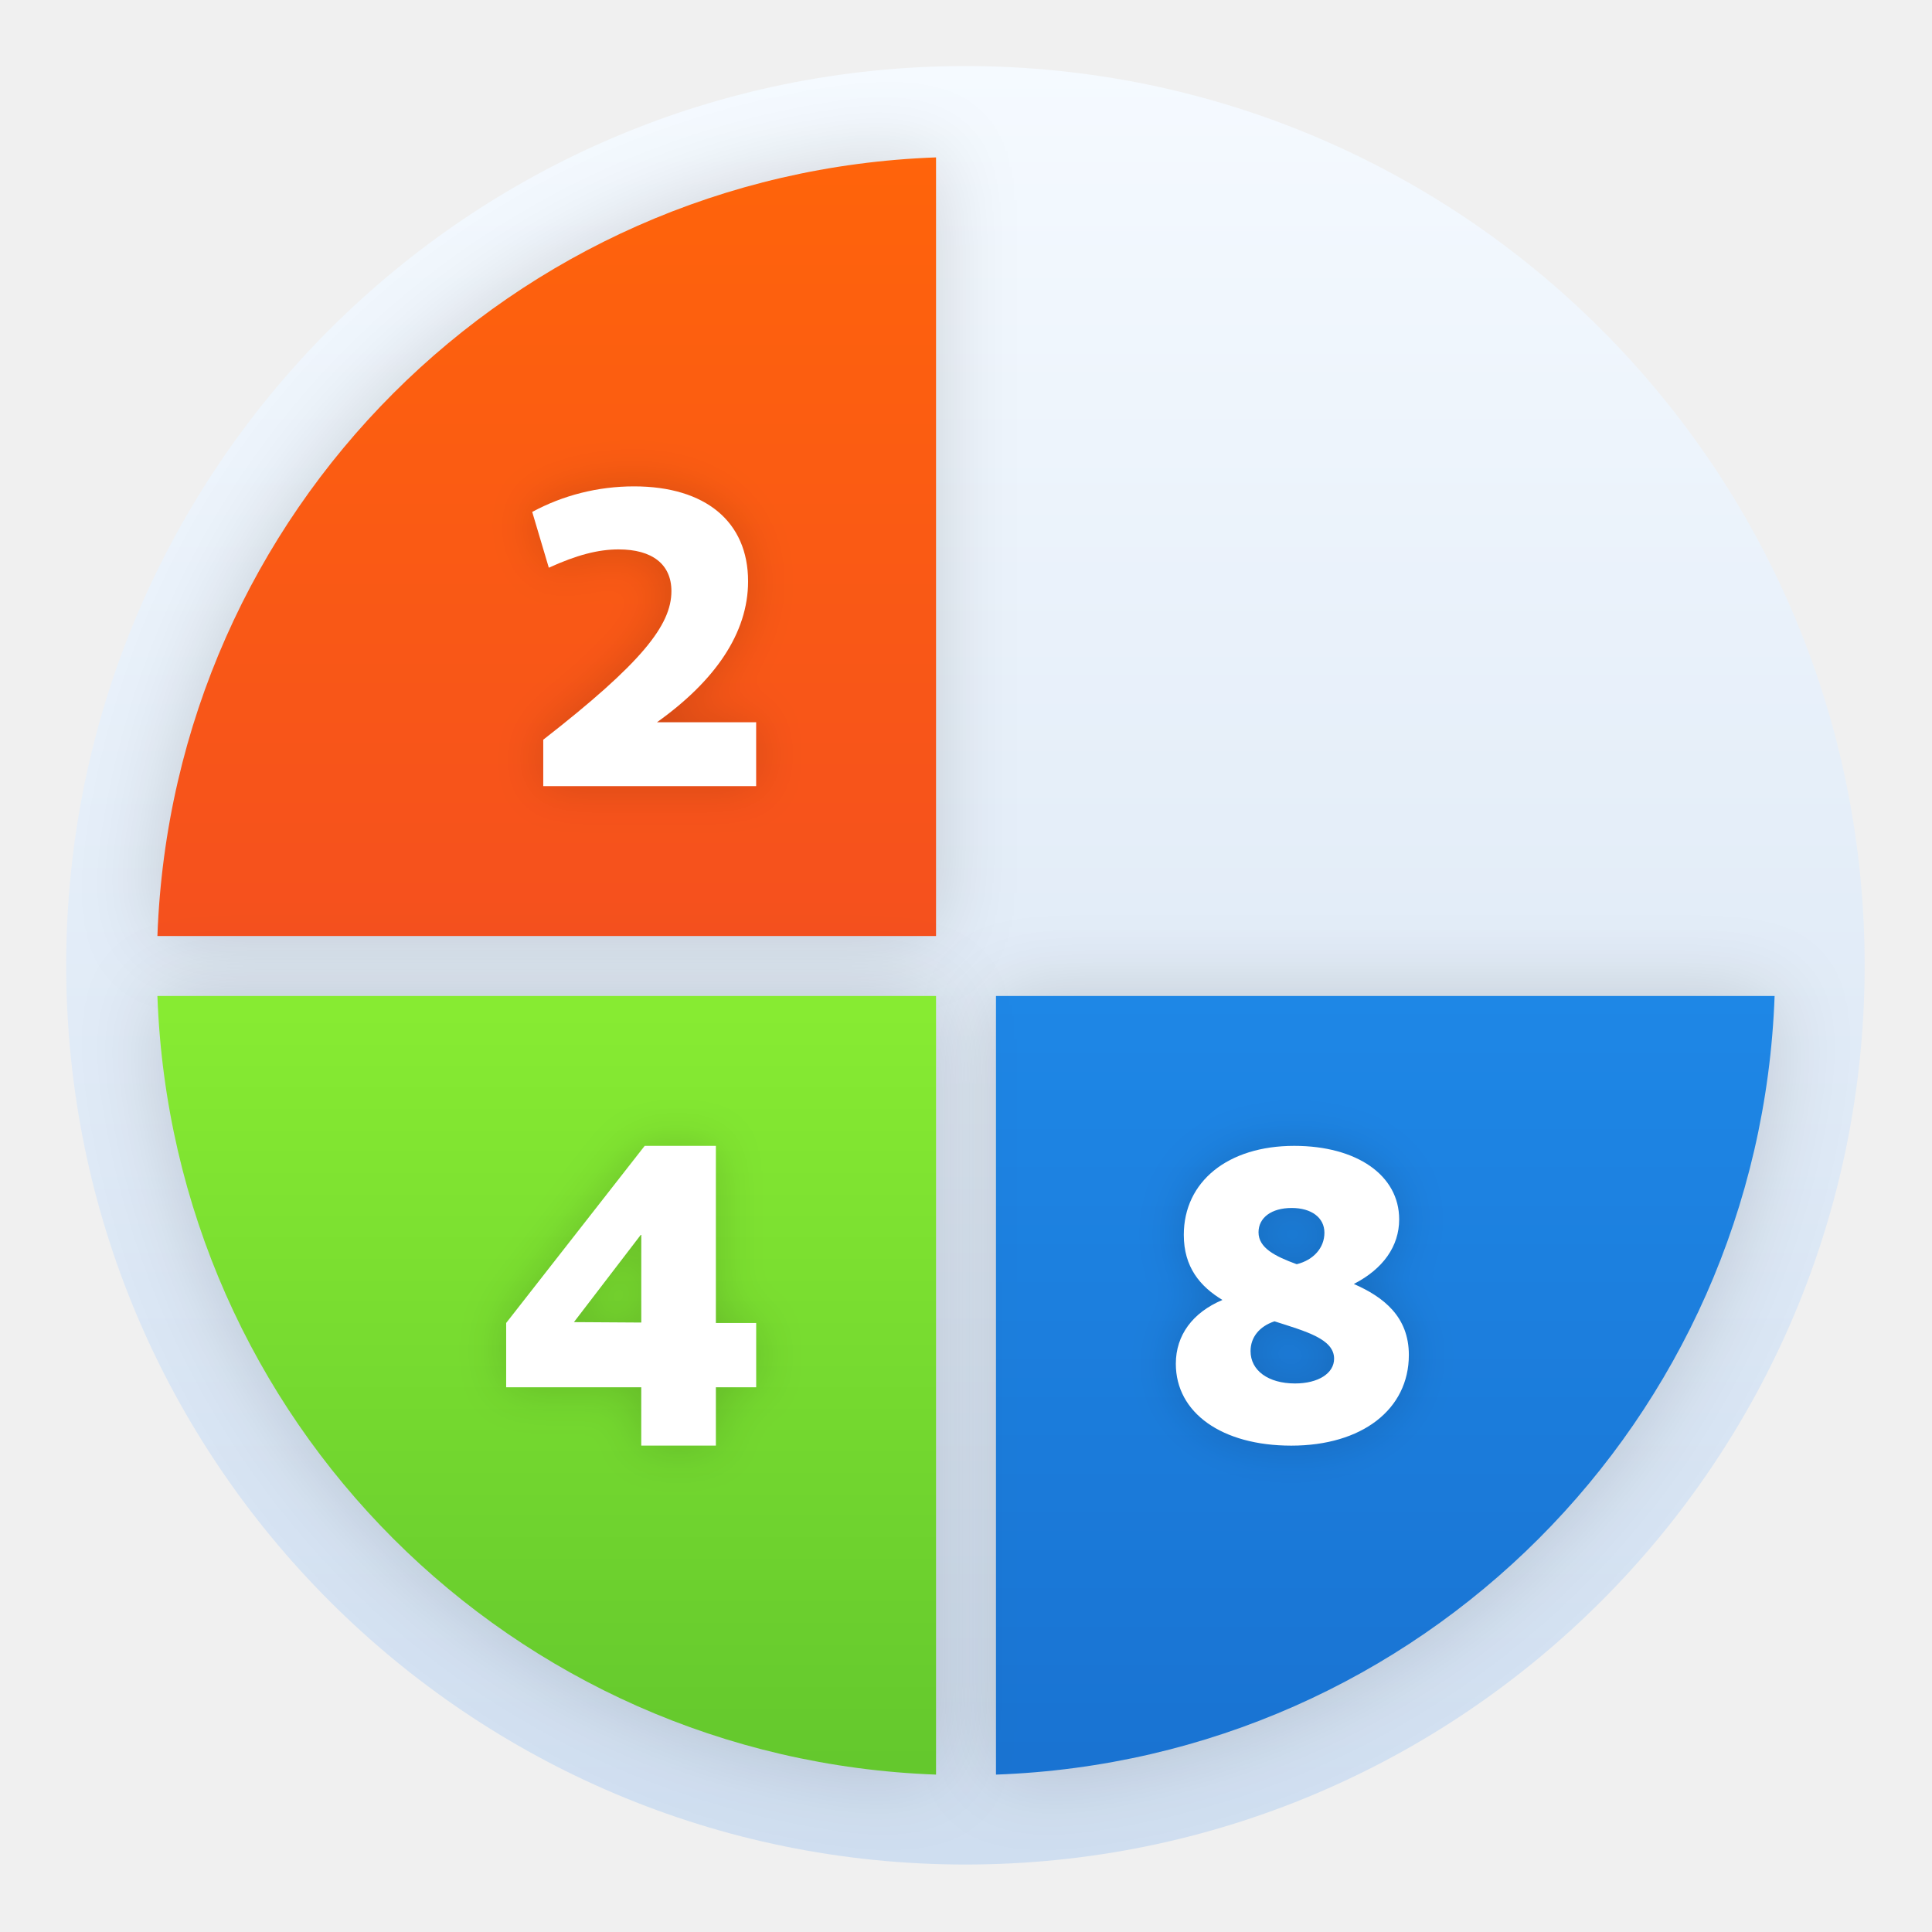
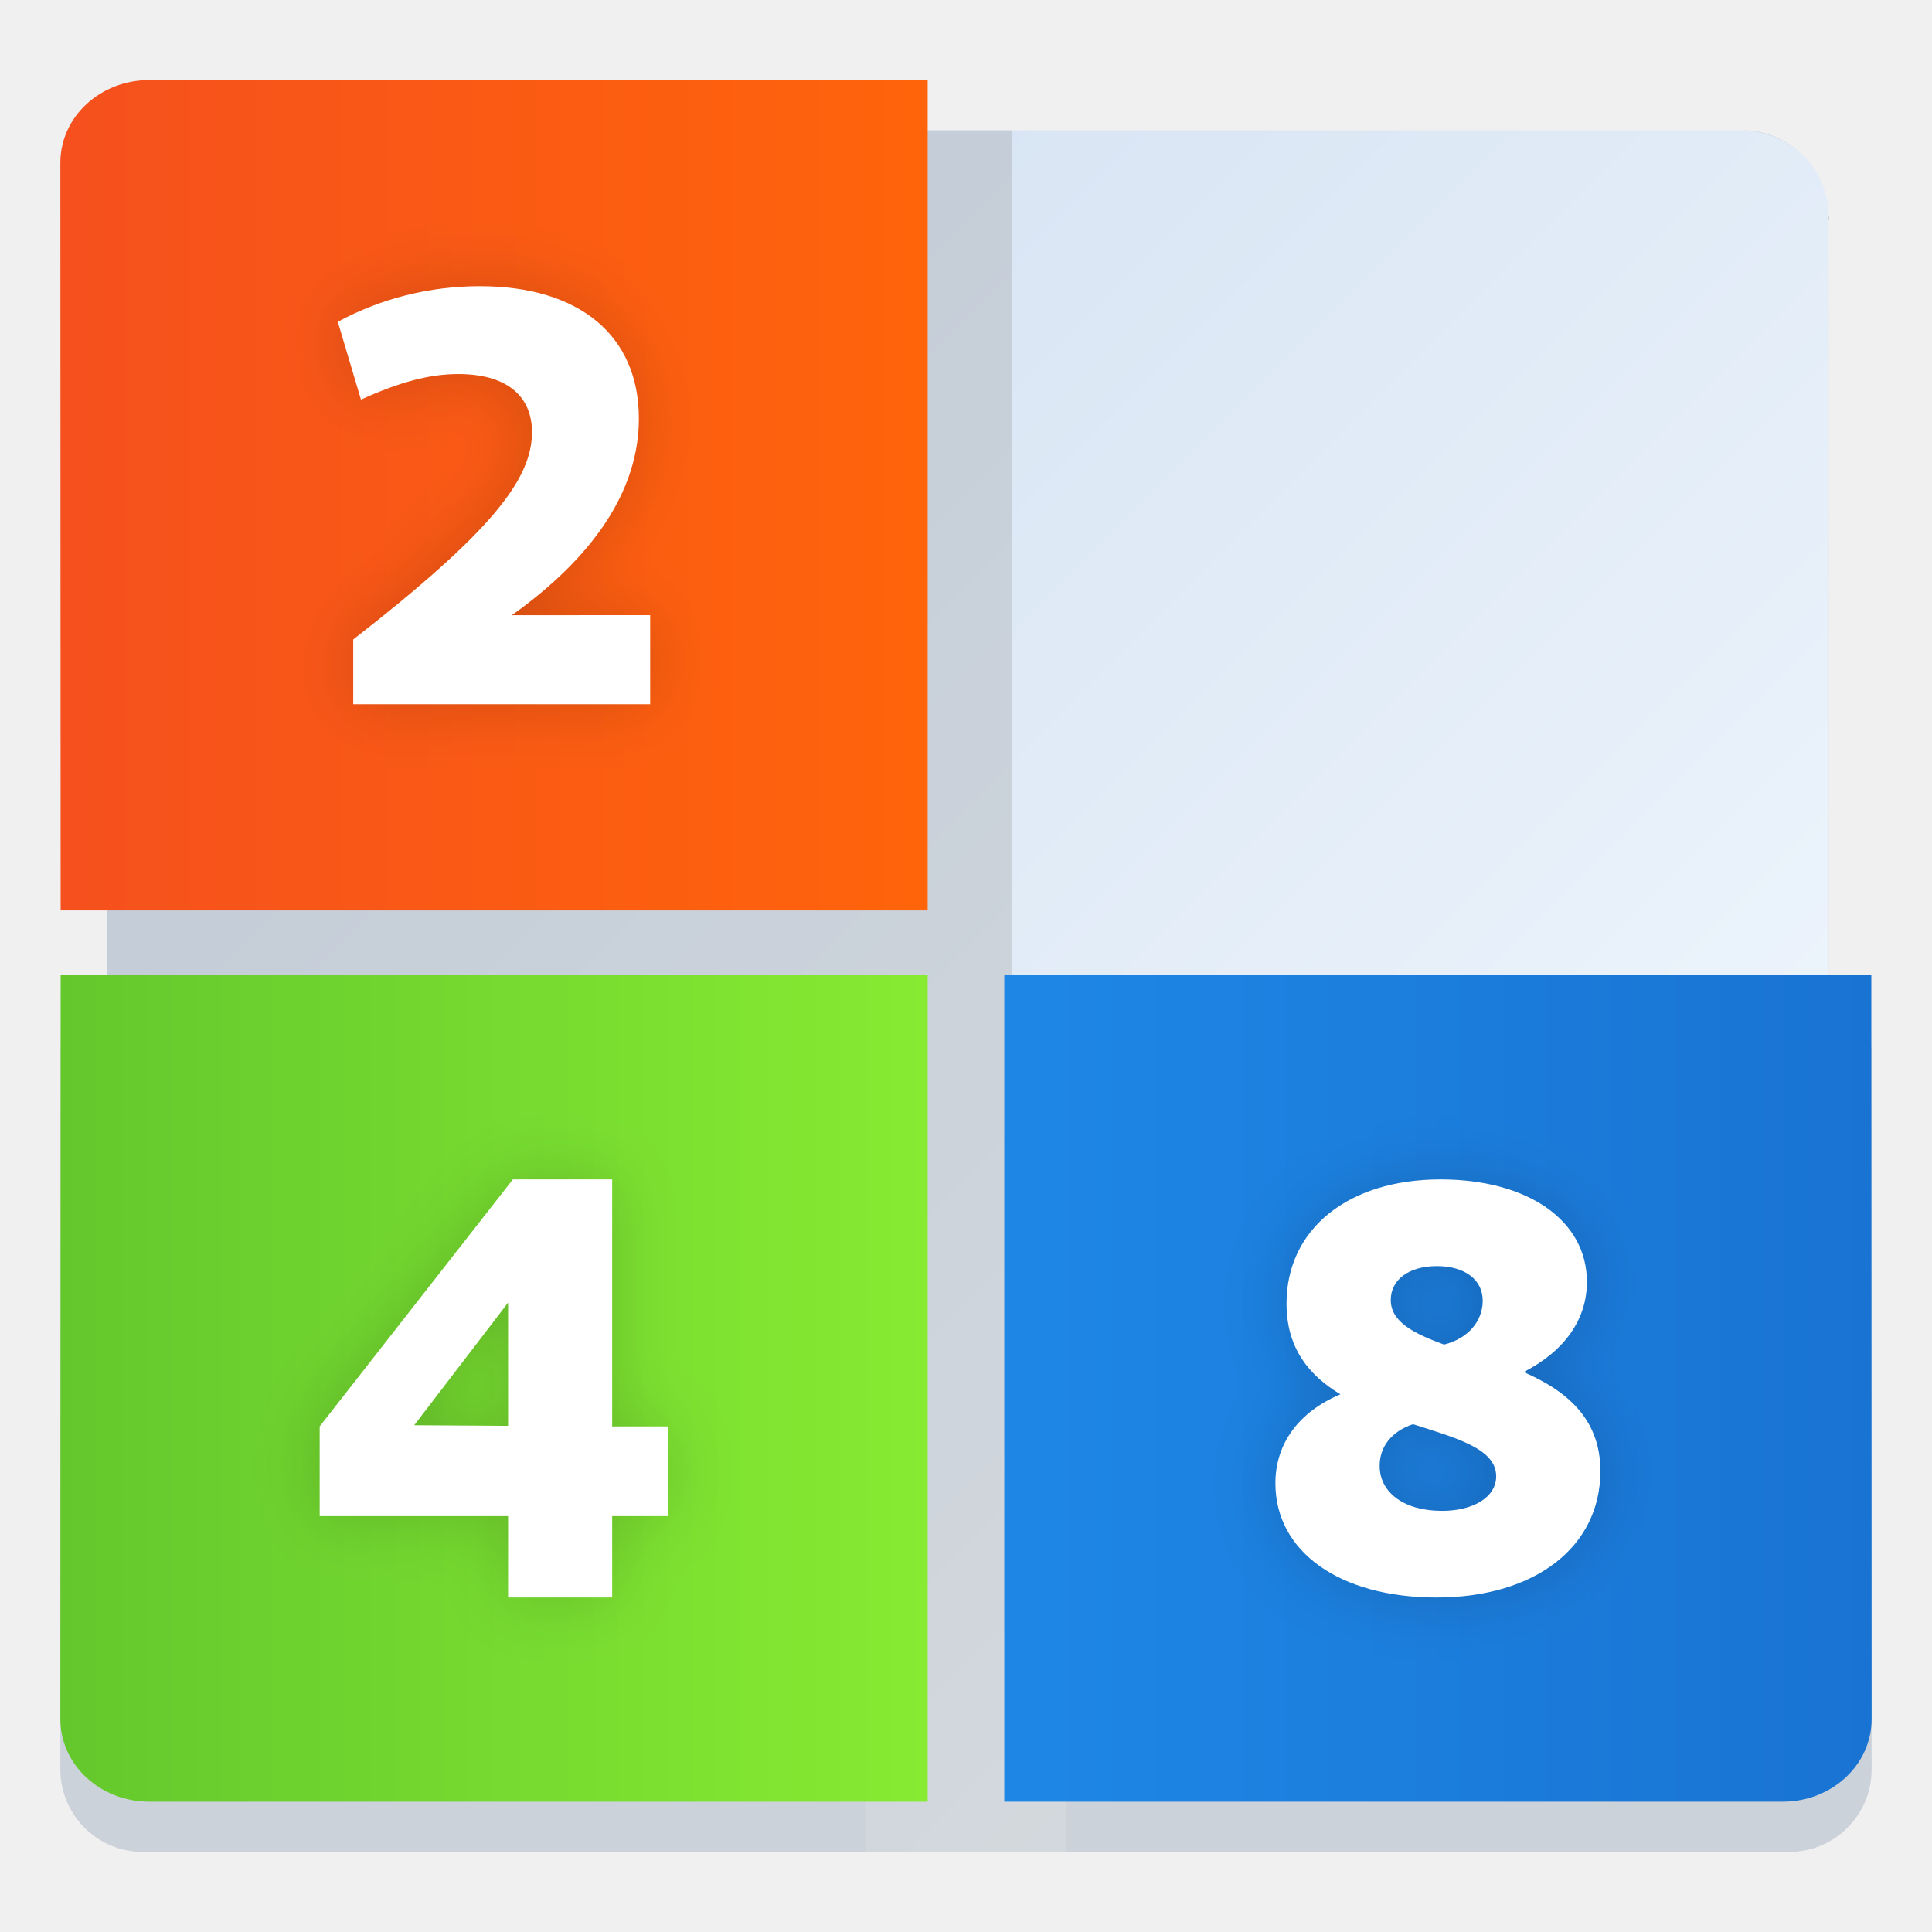
<svg xmlns="http://www.w3.org/2000/svg" width="64" height="64" version="1.1">
  <defs>
-     <linearGradient id="b" x1="410.79" x2="410.79" y1="546.47" y2="501.28" gradientTransform="matrix(1.2084,0,0,1.2084,-461.94,-601.1)" gradientUnits="userSpaceOnUse">
-       <stop stop-color="#cfdef0" offset="0" />
-       <stop stop-color="#f5faff" offset="1" />
-     </linearGradient>
-     <linearGradient id="linearGradient905" x1="25.093" x2="25.093" y1="31.228" y2="4.614" gradientUnits="userSpaceOnUse">
-       <stop stop-color="#f5501e" offset="0" />
-       <stop stop-color="#ff640a" offset="1" />
-     </linearGradient>
-     <linearGradient id="linearGradient913" x1="26.502" x2="26.502" y1="58.559" y2="33.547" gradientUnits="userSpaceOnUse">
-       <stop stop-color="#64c82d" offset="0" />
-       <stop stop-color="#87eb32" offset="1" />
-     </linearGradient>
-     <linearGradient id="linearGradient921" x1="42.579" x2="42.579" y1="58.516" y2="32.964" gradientUnits="userSpaceOnUse">
-       <stop stop-color="#1973d2" offset="0" />
-       <stop stop-color="#1e87e6" offset="1" />
-     </linearGradient>
-     <filter id="filter1025" x="-.125" y="-.125" width="1.249" height="1.249" color-interpolation-filters="sRGB">
-       <feGaussianBlur stdDeviation="1.349" />
-     </filter>
-     <filter id="filter1029" x="-.125" y="-.125" width="1.249" height="1.249" color-interpolation-filters="sRGB">
-       <feGaussianBlur stdDeviation="1.349" />
-     </filter>
-     <filter id="filter1033" x="-.125" y="-.125" width="1.249" height="1.249" color-interpolation-filters="sRGB">
-       <feGaussianBlur stdDeviation="1.349" />
-     </filter>
    <filter id="filter1139" x="-.249" y="-.186" width="1.499" height="1.373" color-interpolation-filters="sRGB">
      <feGaussianBlur stdDeviation="0.776" />
    </filter>
    <filter id="filter1143" x="-.24" y="-.186" width="1.479" height="1.373" color-interpolation-filters="sRGB">
      <feGaussianBlur stdDeviation="0.776" />
    </filter>
    <filter id="filter1147" x="-.223" y="-.186" width="1.447" height="1.373" color-interpolation-filters="sRGB">
      <feGaussianBlur stdDeviation="0.776" />
    </filter>
+     <linearGradient id="linearGradient953" x1="-48.646" x2="-32.772" y1="-6.301" y2="9.574" gradientTransform="translate(1.0224 -.57831)" gradientUnits="userSpaceOnUse">
+       <stop stop-color="#cfdef0" offset="0" />
+       <stop stop-color="#f5faff" offset="1" />
+     </linearGradient>
+     <linearGradient id="linearGradient974" x1="-67.422" x2="-39.366" y1="18.739" y2="18.739" gradientTransform="matrix(1.0774 0 0 1 3.5957 -1.75)" gradientUnits="userSpaceOnUse">
+       <stop stop-color="#f5501e" offset="0" />
+       <stop stop-color="#ff640a" offset="1" />
+     </linearGradient>
+     <linearGradient id="linearGradient986" x1="-67.422" x2="-39.366" y1="50.685" y2="50.685" gradientTransform="matrix(1.0774 0 0 1 3.5957 -1.75)" gradientUnits="userSpaceOnUse">
+       <stop stop-color="#64c82d" offset="0" />
+       <stop stop-color="#87eb32" offset="1" />
+     </linearGradient>
+     <linearGradient id="linearGradient1014" x1="-67.422" x2="-39.366" y1="50.685" y2="50.685" gradientTransform="matrix(-1.0774 0 0 1 -78.565 -1.75)" gradientUnits="userSpaceOnUse">
+       <stop stop-color="#1973d2" offset="0" />
+       <stop stop-color="#1e87e6" offset="1" />
+     </linearGradient>
  </defs>
-   <g transform="matrix(1.0909 0 0 1.0909 -2.9091 -2.9091)">
-     <rect x="4.677" y="4.673" width="54.612" height="54.612" ry="27.306" fill="url(#b)" stroke-width=".921" />
-     <g transform="matrix(.91025 0 0 .91025 2.8725 2.8723)" stroke-width=".531">
-       <path d="m31 5.025c-14.158 0.511-25.463 11.816-25.975 25.975h25.975z" enable-background="new" filter="url(#filter1025)" opacity=".15" />
-       <path d="m31 5.025c-14.158 0.511-25.463 11.816-25.975 25.975h25.975z" enable-background="new" fill="url(#linearGradient905)" />
-       <path d="m33 33v25.975c14.158-0.511 25.463-11.816 25.975-25.975z" enable-background="new" filter="url(#filter1029)" opacity=".15" />
-       <path d="m33 33v25.975c14.158-0.511 25.463-11.816 25.975-25.975z" enable-background="new" fill="url(#linearGradient921)" />
-       <path d="m5.025 33c0.511 14.158 11.816 25.463 25.975 25.975v-25.975z" enable-background="new" filter="url(#filter1033)" opacity=".15" />
-       <path d="m5.025 33c0.511 14.158 11.816 25.463 25.975 25.975v-25.975z" enable-background="new" fill="url(#linearGradient913)" />
+   <g fill="#5e4aa6">
+     <circle cx="-1469.1" cy="-1265.6" r="0" />
+     <circle cx="-1400.2" cy="-1257.6" r="0" />
+     <circle cx="-1377.2" cy="-1283.4" r="0" />
+     <circle cx="-1387.8" cy="-1256.7" r="0" />
+   </g>
+   <g transform="matrix(.95051 0 0 .95051 67.629 -.16233)">
+     <g transform="translate(-69.424 2.7122)">
+       <g transform="matrix(3.7796,0,0,3.7796,-151.13,-27.199)" fill="#5e4aa6" stroke-width=".265">
+         <circle cx="-330.35" cy="-328.38" r="0" />
+         <circle cx="-312.11" cy="-326.25" r="0" />
+         <circle cx="-306.02" cy="-333.07" r="0" />
+         <circle cx="-308.84" cy="-326.01" r="0" />
+       </g>
+       <g transform="matrix(3.7796,0,0,3.7796,182,27.999)">
+         <rect x="-47.624" y="-6.879" width="15.875" height="15.875" ry=".794" fill="url(#linearGradient953)" />
+       </g>
    </g>
-     <path transform="matrix(.91025 0 0 .91025 2.8725 2.8723)" d="m21.69 23.869c1.932-1.378 3.04-2.969 3.04-4.702 0-1.989-1.421-3.168-3.807-3.168-1.207 0-2.372 0.298-3.395 0.852l0.554 1.861c0.938-0.426 1.648-0.611 2.33-0.611 1.122 0 1.761 0.497 1.761 1.392 0 1.136-0.994 2.401-4.276 4.957v1.548h7.102v-2.131z" enable-background="new" filter="url(#filter1139)" opacity=".15" stroke-width=".38px" style="font-feature-settings:normal;font-variant-caps:normal;font-variant-ligatures:normal;font-variant-numeric:normal" />
-     <path d="m22.616 24.599c1.758-1.254 2.767-2.702 2.767-4.28 0-1.81-1.293-2.883-3.465-2.883-1.099 0-2.159 0.272-3.09 0.776l0.504 1.694c0.853-0.388 1.5-0.556 2.12-0.556 1.022 0 1.603 0.453 1.603 1.267 0 1.034-0.905 2.185-3.892 4.512v1.409h6.465v-1.94z" enable-background="new" fill="#fff" stroke-width=".346px" style="font-feature-settings:normal;font-variant-caps:normal;font-variant-ligatures:normal;font-variant-numeric:normal" />
-     <path transform="matrix(.91025 0 0 .91025 2.8725 2.8723)" d="m44.938 42.608c0.98-0.504 1.513-1.26 1.513-2.157 0-1.471-1.415-2.451-3.501-2.451-2.213 0-3.683 1.19-3.683 2.969 0 1.078 0.546 1.723 1.288 2.171-0.994 0.42-1.555 1.177-1.555 2.129 0 1.639 1.541 2.731 3.852 2.731 2.353 0 3.921-1.204 3.921-3.025 0-1.274-0.84-1.933-1.835-2.367zm-2.073-2.535c0.658 0 1.093 0.322 1.093 0.826 0 0.504-0.364 0.91-0.924 1.05-0.728-0.266-1.274-0.546-1.274-1.064 0-0.49 0.434-0.812 1.106-0.812zm0.112 5.854c-0.896 0-1.485-0.434-1.485-1.078 0-0.462 0.294-0.826 0.798-0.994 1.05 0.336 1.989 0.588 1.989 1.246 0 0.49-0.532 0.826-1.302 0.826z" enable-background="new" filter="url(#filter1143)" opacity=".15" stroke-width=".375px" style="font-feature-settings:normal;font-variant-caps:normal;font-variant-ligatures:normal;font-variant-numeric:normal" />
-     <path d="m43.777 41.656c0.892-0.459 1.377-1.147 1.377-1.963 0-1.339-1.288-2.231-3.187-2.231-2.014 0-3.353 1.084-3.353 2.703 0 0.982 0.497 1.568 1.173 1.976-0.905 0.382-1.415 1.071-1.415 1.938 0 1.492 1.402 2.486 3.506 2.486 2.142 0 3.57-1.096 3.57-2.754 0-1.16-0.765-1.759-1.67-2.155zm-1.887-2.308c0.599 0 0.994 0.293 0.994 0.752 0 0.459-0.331 0.829-0.841 0.956-0.663-0.242-1.16-0.497-1.16-0.969 0-0.446 0.395-0.739 1.007-0.739zm0.102 5.329c-0.816 0-1.351-0.395-1.351-0.982 0-0.421 0.268-0.752 0.727-0.905 0.956 0.306 1.81 0.535 1.81 1.135 0 0.446-0.484 0.752-1.186 0.752z" enable-background="new" fill="#fff" stroke-width=".341px" style="font-feature-settings:normal;font-variant-caps:normal;font-variant-ligatures:normal;font-variant-numeric:normal" />
-     <path transform="matrix(.91025 0 0 .91025 2.8725 2.8723)" d="m25 43.908h-1.345v-5.908h-2.375l-4.621 5.908v2.146h4.506v1.946h2.489v-1.946h1.345zm-6.08-0.029 2.246-2.933v2.947z" enable-background="new" filter="url(#filter1147)" opacity=".15" stroke-width=".383px" style="font-feature-settings:normal;font-variant-caps:normal;font-variant-ligatures:normal;font-variant-numeric:normal" />
-     <path d="m25.629 42.84h-1.224v-5.378h-2.162l-4.206 5.378v1.953h4.102v1.771h2.266v-1.771h1.224zm-5.534-0.026 2.045-2.67v2.683z" enable-background="new" fill="#fff" stroke-width=".349px" style="font-feature-settings:normal;font-variant-caps:normal;font-variant-ligatures:normal;font-variant-numeric:normal" />
+     <g>
+       <path d="m-64.424 4.711c-1.662 0-3 1.338-3 3v54.002c0 1.662 1.338 3 3 3h54.002c1.662 0 3-1.338 3-3v-54.002c-9.28e-5 7.856-0.01 21.233-0.01 27.311h-28.451v-30.311zm53.898 0c0.784 0 1.488 0.275 2.033 0.717-0.522-0.441-1.19-0.717-1.93-0.717z" fill="#969696" opacity=".3" stroke-width="3.78" />
+       <path d="m-65.943 2.961h27.124c0 4.056-5.98e-4 28.147-5.98e-4 28.939h-30.217c0-6.106-0.01-18.197-0.01-26.059 0-1.596 1.384-2.881 3.103-2.881z" fill="url(#linearGradient974)" />
+       <path d="m-66.166 64.712h25.175c0-4.046-5.55e-4 -27.263-5.55e-4 -28.055h-28.046c0 6.106-0.009 17.313-0.009 25.175 0 1.596 1.285 2.881 2.881 2.881z" fill="#cbd2da" />
+       <path d="m-65.943 62.962h27.124c0-4.046-5.98e-4 -28.014-5.98e-4 -28.807h-30.217c0 6.106-0.01 18.064-0.01 25.926 0 1.596 1.384 2.881 3.103 2.881z" fill="url(#linearGradient986)" />
+       <path d="m-8.803 64.712h-25.175c0-4.045 5.55e-4 -27.263 5.55e-4 -28.055h28.046c0 6.106 0.009 17.313 0.009 25.175 0 1.596-1.285 2.881-2.881 2.881z" fill="#cbd2da" />
+       <path d="m-9.026 62.962h-27.124c0-4.046 5.97e-4 -28.014 5.97e-4 -28.807h30.217c0 6.106 0.01 18.064 0.01 25.926 0 1.596-1.384 2.881-3.103 2.881z" fill="url(#linearGradient1014)" />
+     </g>
+     <g transform="matrix(1.4673 0 0 1.4673 17.471 -15.31)">
+       <path transform="matrix(.99299 0 0 .99299 -69.779 1.4617)" d="m21.69 23.869c1.932-1.378 3.04-2.969 3.04-4.702 0-1.989-1.421-3.168-3.807-3.168-1.207 0-2.372 0.298-3.395 0.852l0.554 1.861c0.938-0.426 1.648-0.611 2.33-0.611 1.122 0 1.761 0.497 1.761 1.392 0 1.136-0.994 2.401-4.276 4.957v1.548h7.102v-2.131z" enable-background="new" filter="url(#filter1139)" opacity=".15" stroke-width=".38px" style="font-feature-settings:normal;font-variant-caps:normal;font-variant-ligatures:normal;font-variant-numeric:normal" />
+       <path d="m-48.241 25.163c1.918-1.368 3.018-2.948 3.018-4.669 0-1.975-1.411-3.146-3.78-3.146-1.199 0-2.356 0.296-3.371 0.846l0.55 1.848c0.931-0.423 1.636-0.607 2.313-0.607 1.114 0 1.749 0.494 1.749 1.382 0 1.128-0.987 2.384-4.246 4.923v1.537h7.053v-2.116z" enable-background="new" fill="#fff" stroke-width=".378px" style="font-feature-settings:normal;font-variant-caps:normal;font-variant-ligatures:normal;font-variant-numeric:normal" />
+     </g>
+     <g transform="matrix(1.4673 0 0 1.4673 18.863 -16.236)">
+       <path transform="matrix(.99299 0 0 .99299 -69.779 1.4617)" d="m44.938 42.608c0.98-0.504 1.513-1.26 1.513-2.157 0-1.471-1.415-2.451-3.501-2.451-2.213 0-3.683 1.19-3.683 2.969 0 1.078 0.546 1.723 1.288 2.171-0.994 0.42-1.555 1.177-1.555 2.129 0 1.639 1.541 2.731 3.852 2.731 2.353 0 3.921-1.204 3.921-3.025 0-1.274-0.84-1.933-1.835-2.367zm-2.073-2.535c0.658 0 1.093 0.322 1.093 0.826 0 0.504-0.364 0.91-0.924 1.05-0.728-0.266-1.274-0.546-1.274-1.064 0-0.49 0.434-0.812 1.106-0.812zm0.112 5.854c-0.896 0-1.485-0.434-1.485-1.078 0-0.462 0.294-0.826 0.798-0.994 1.05 0.336 1.989 0.588 1.989 1.246 0 0.49-0.532 0.826-1.302 0.826z" enable-background="new" filter="url(#filter1143)" opacity=".15" stroke-width=".375px" style="font-feature-settings:normal;font-variant-caps:normal;font-variant-ligatures:normal;font-variant-numeric:normal" />
+       <path d="m-25.156 43.771c0.974-0.501 1.502-1.252 1.502-2.142 0-1.46-1.405-2.434-3.477-2.434-2.197 0-3.658 1.182-3.658 2.948 0 1.071 0.542 1.711 1.28 2.156-0.987 0.417-1.544 1.168-1.544 2.114 0 1.627 1.53 2.712 3.825 2.712 2.337 0 3.894-1.196 3.894-3.004 0-1.266-0.834-1.919-1.822-2.35zm-2.058-2.517c0.654 0 1.085 0.32 1.085 0.821 0 0.501-0.362 0.904-0.918 1.043-0.723-0.264-1.266-0.542-1.266-1.057 0-0.487 0.431-0.807 1.099-0.807zm0.111 5.813c-0.89 0-1.474-0.431-1.474-1.071 0-0.459 0.292-0.821 0.793-0.987 1.043 0.334 1.975 0.584 1.975 1.238 0 0.487-0.528 0.821-1.293 0.821z" enable-background="new" fill="#fff" stroke-width=".372px" style="font-feature-settings:normal;font-variant-caps:normal;font-variant-ligatures:normal;font-variant-numeric:normal" />
+     </g>
+     <g transform="matrix(1.4673 0 0 1.4673 18.104 -16.236)">
+       <path transform="matrix(.99299 0 0 .99299 -69.779 1.4617)" d="m25 43.908h-1.345v-5.908h-2.375l-4.621 5.908v2.146h4.506v1.946h2.489v-1.946h1.345zm-6.08-0.029 2.246-2.933v2.947z" enable-background="new" filter="url(#filter1147)" opacity=".15" stroke-width=".383px" style="font-feature-settings:normal;font-variant-caps:normal;font-variant-ligatures:normal;font-variant-numeric:normal" />
+       <path d="m-44.954 45.062h-1.335v-5.867h-2.358l-4.589 5.867v2.131h4.475v1.932h2.472v-1.932h1.335zm-6.037-0.028 2.23-2.912v2.926z" enable-background="new" fill="#fff" stroke-width=".38px" style="font-feature-settings:normal;font-variant-caps:normal;font-variant-ligatures:normal;font-variant-numeric:normal" />
+     </g>
  </g>
</svg>
